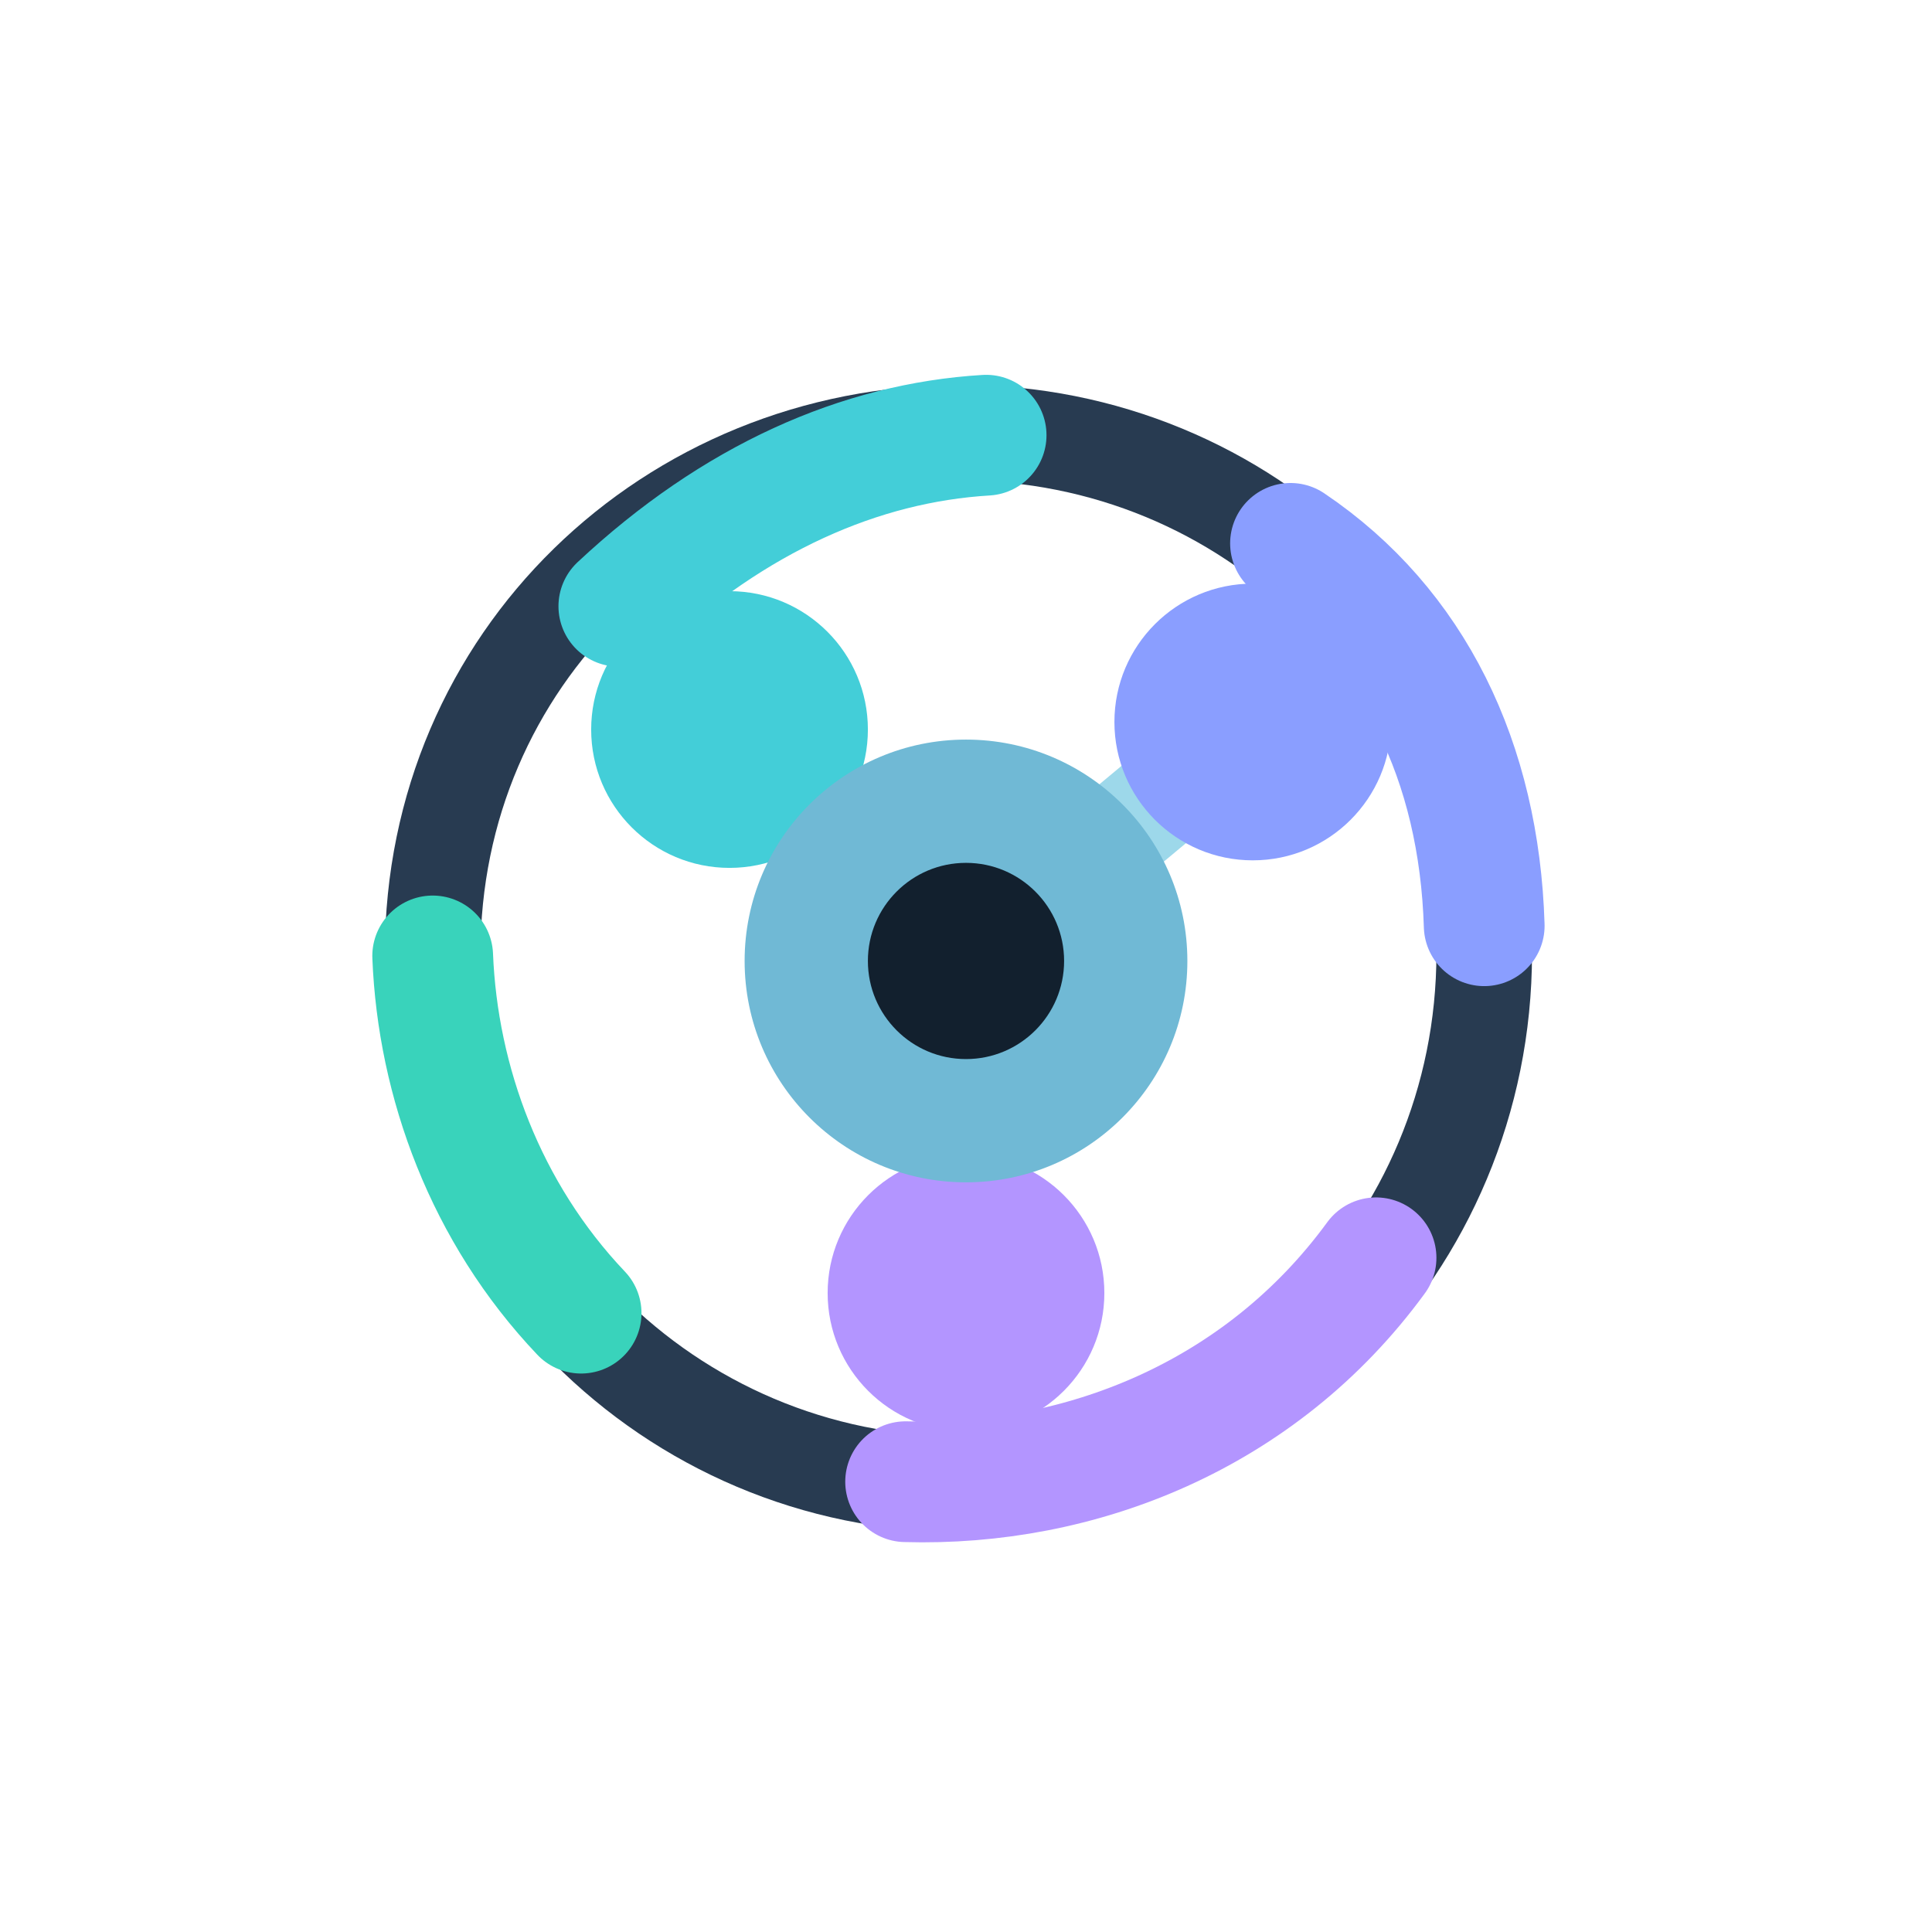
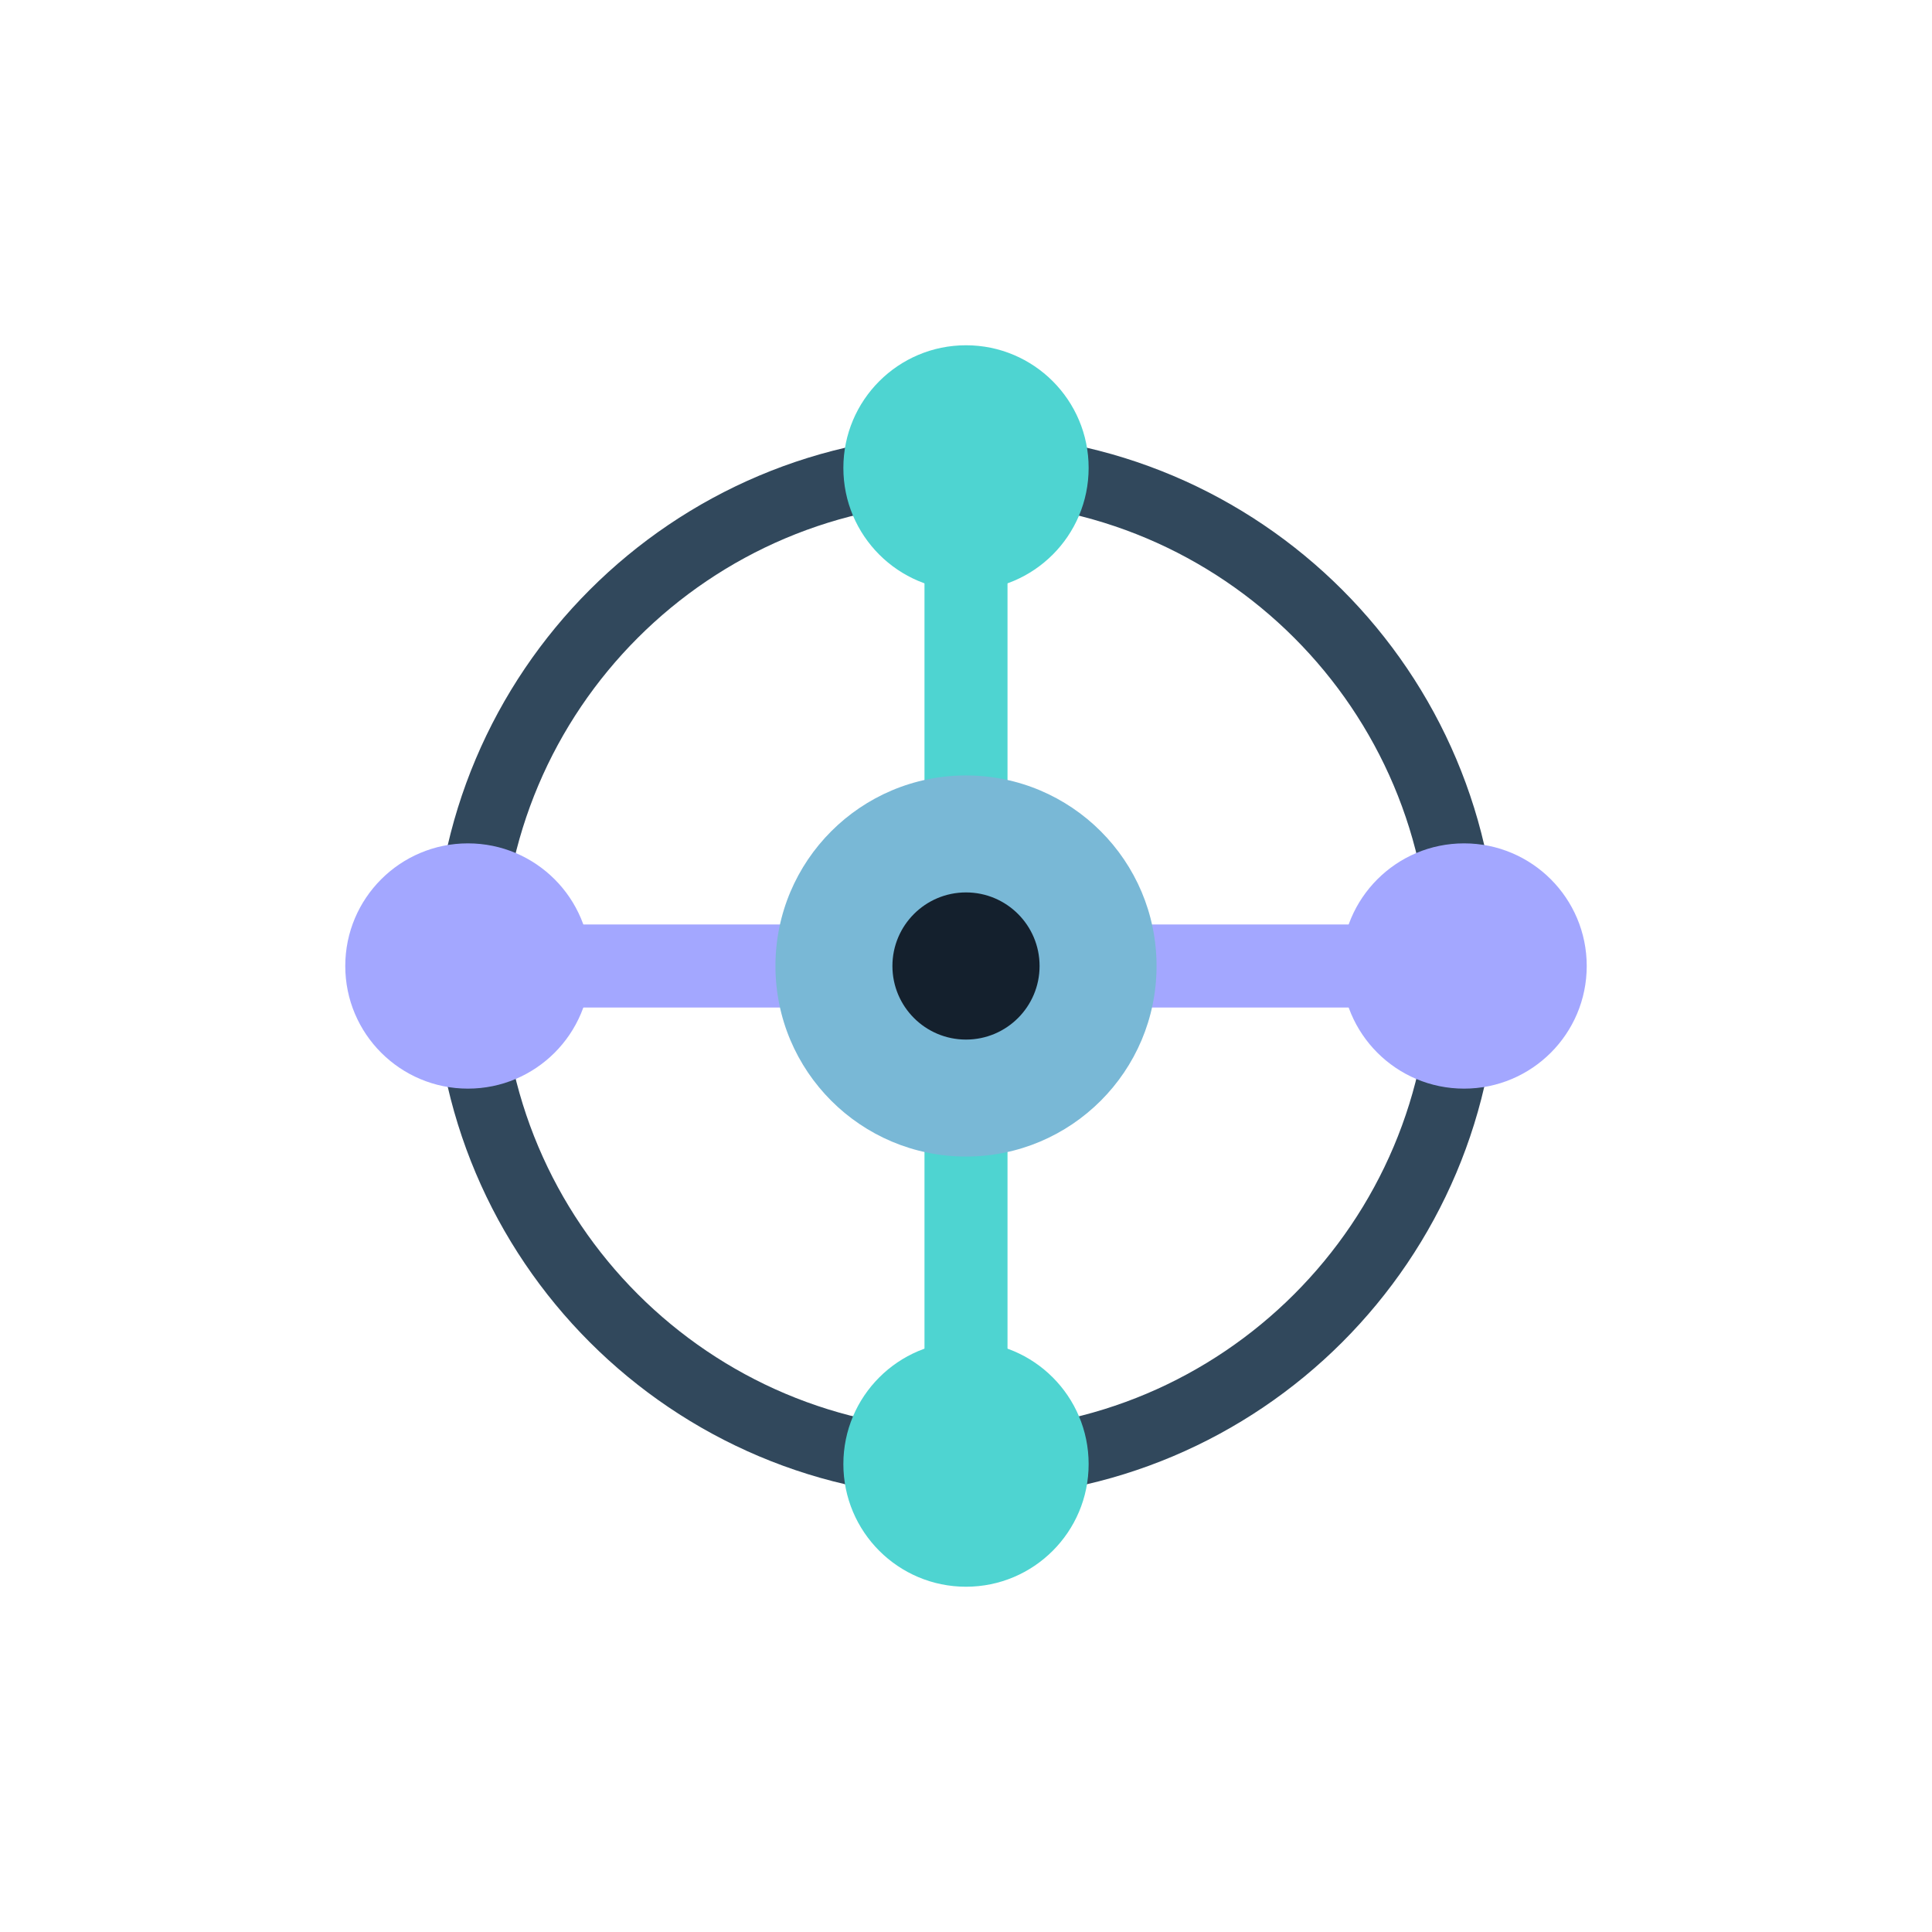
<svg xmlns="http://www.w3.org/2000/svg" width="1024" height="1024" viewBox="0 0 1024 1024" role="img">
-   <g transform="translate(-170.667 -170.667) scale(1.33333)">
-     <path d="M300 507C300 390 394 300 510 300C624 300 718 390 718 507C718 624 624 718 510 718C394 718 300 624 300 507Z" fill="none" stroke="#283B51" stroke-width="38" />
-     <path d="M374 369C420 326 470 304 520 301" fill="none" stroke="#43CED8" stroke-width="48" stroke-linecap="round" />
-     <path d="M641 344C690 377 716 431 718 496" fill="none" stroke="#8A9EFF" stroke-width="48" stroke-linecap="round" />
-     <path d="M675 628C629 691 557 719 488 717" fill="none" stroke="#B395FF" stroke-width="48" stroke-linecap="round" />
-     <path d="M359 650C321 610 302 558 300 508" fill="none" stroke="#39D3BB" stroke-width="48" stroke-linecap="round" />
-     <path d="M418 418L512 510L626 415M512 510L512 642" fill="none" stroke="#9DD8EA" stroke-width="40" stroke-linecap="round" stroke-linejoin="round" />
-     <circle cx="418" cy="418" r="55" fill="#43CED8" />
-     <circle cx="626" cy="415" r="55" fill="#8A9EFF" />
-     <circle cx="512" cy="642" r="55" fill="#B395FF" />
-     <circle cx="512" cy="510" r="88" fill="#70B9D5" />
-     <circle cx="512" cy="510" r="39" fill="#12202E" />
+   <g transform="translate(-0 -0) scale(1)">
+     <circle cx="512" cy="512" r="264" fill="none" stroke="#31485C" stroke-width="36" />
+     <path d="M512 417L512 252" fill="none" stroke="#4ED4D1" stroke-width="44" stroke-linecap="round" />
+     <path d="M607 512L772 512" fill="none" stroke="#A3A7FF" stroke-width="44" stroke-linecap="round" />
+     <path d="M512 607L512 772" fill="none" stroke="#4ED4D1" stroke-width="44" stroke-linecap="round" />
+     <path d="M417 512L252 512" fill="none" stroke="#A3A7FF" stroke-width="44" stroke-linecap="round" />
+     <circle cx="512" cy="248" r="65" fill="#4ED4D1" />
+     <circle cx="776" cy="512" r="65" fill="#A3A7FF" />
+     <circle cx="512" cy="776" r="65" fill="#4ED4D1" />
+     <circle cx="248" cy="512" r="65" fill="#A3A7FF" />
+     <circle cx="512" cy="512" r="101" fill="#79B8D6" />
+     <circle cx="512" cy="512" r="39" fill="#14202D" />
  </g>
</svg>
